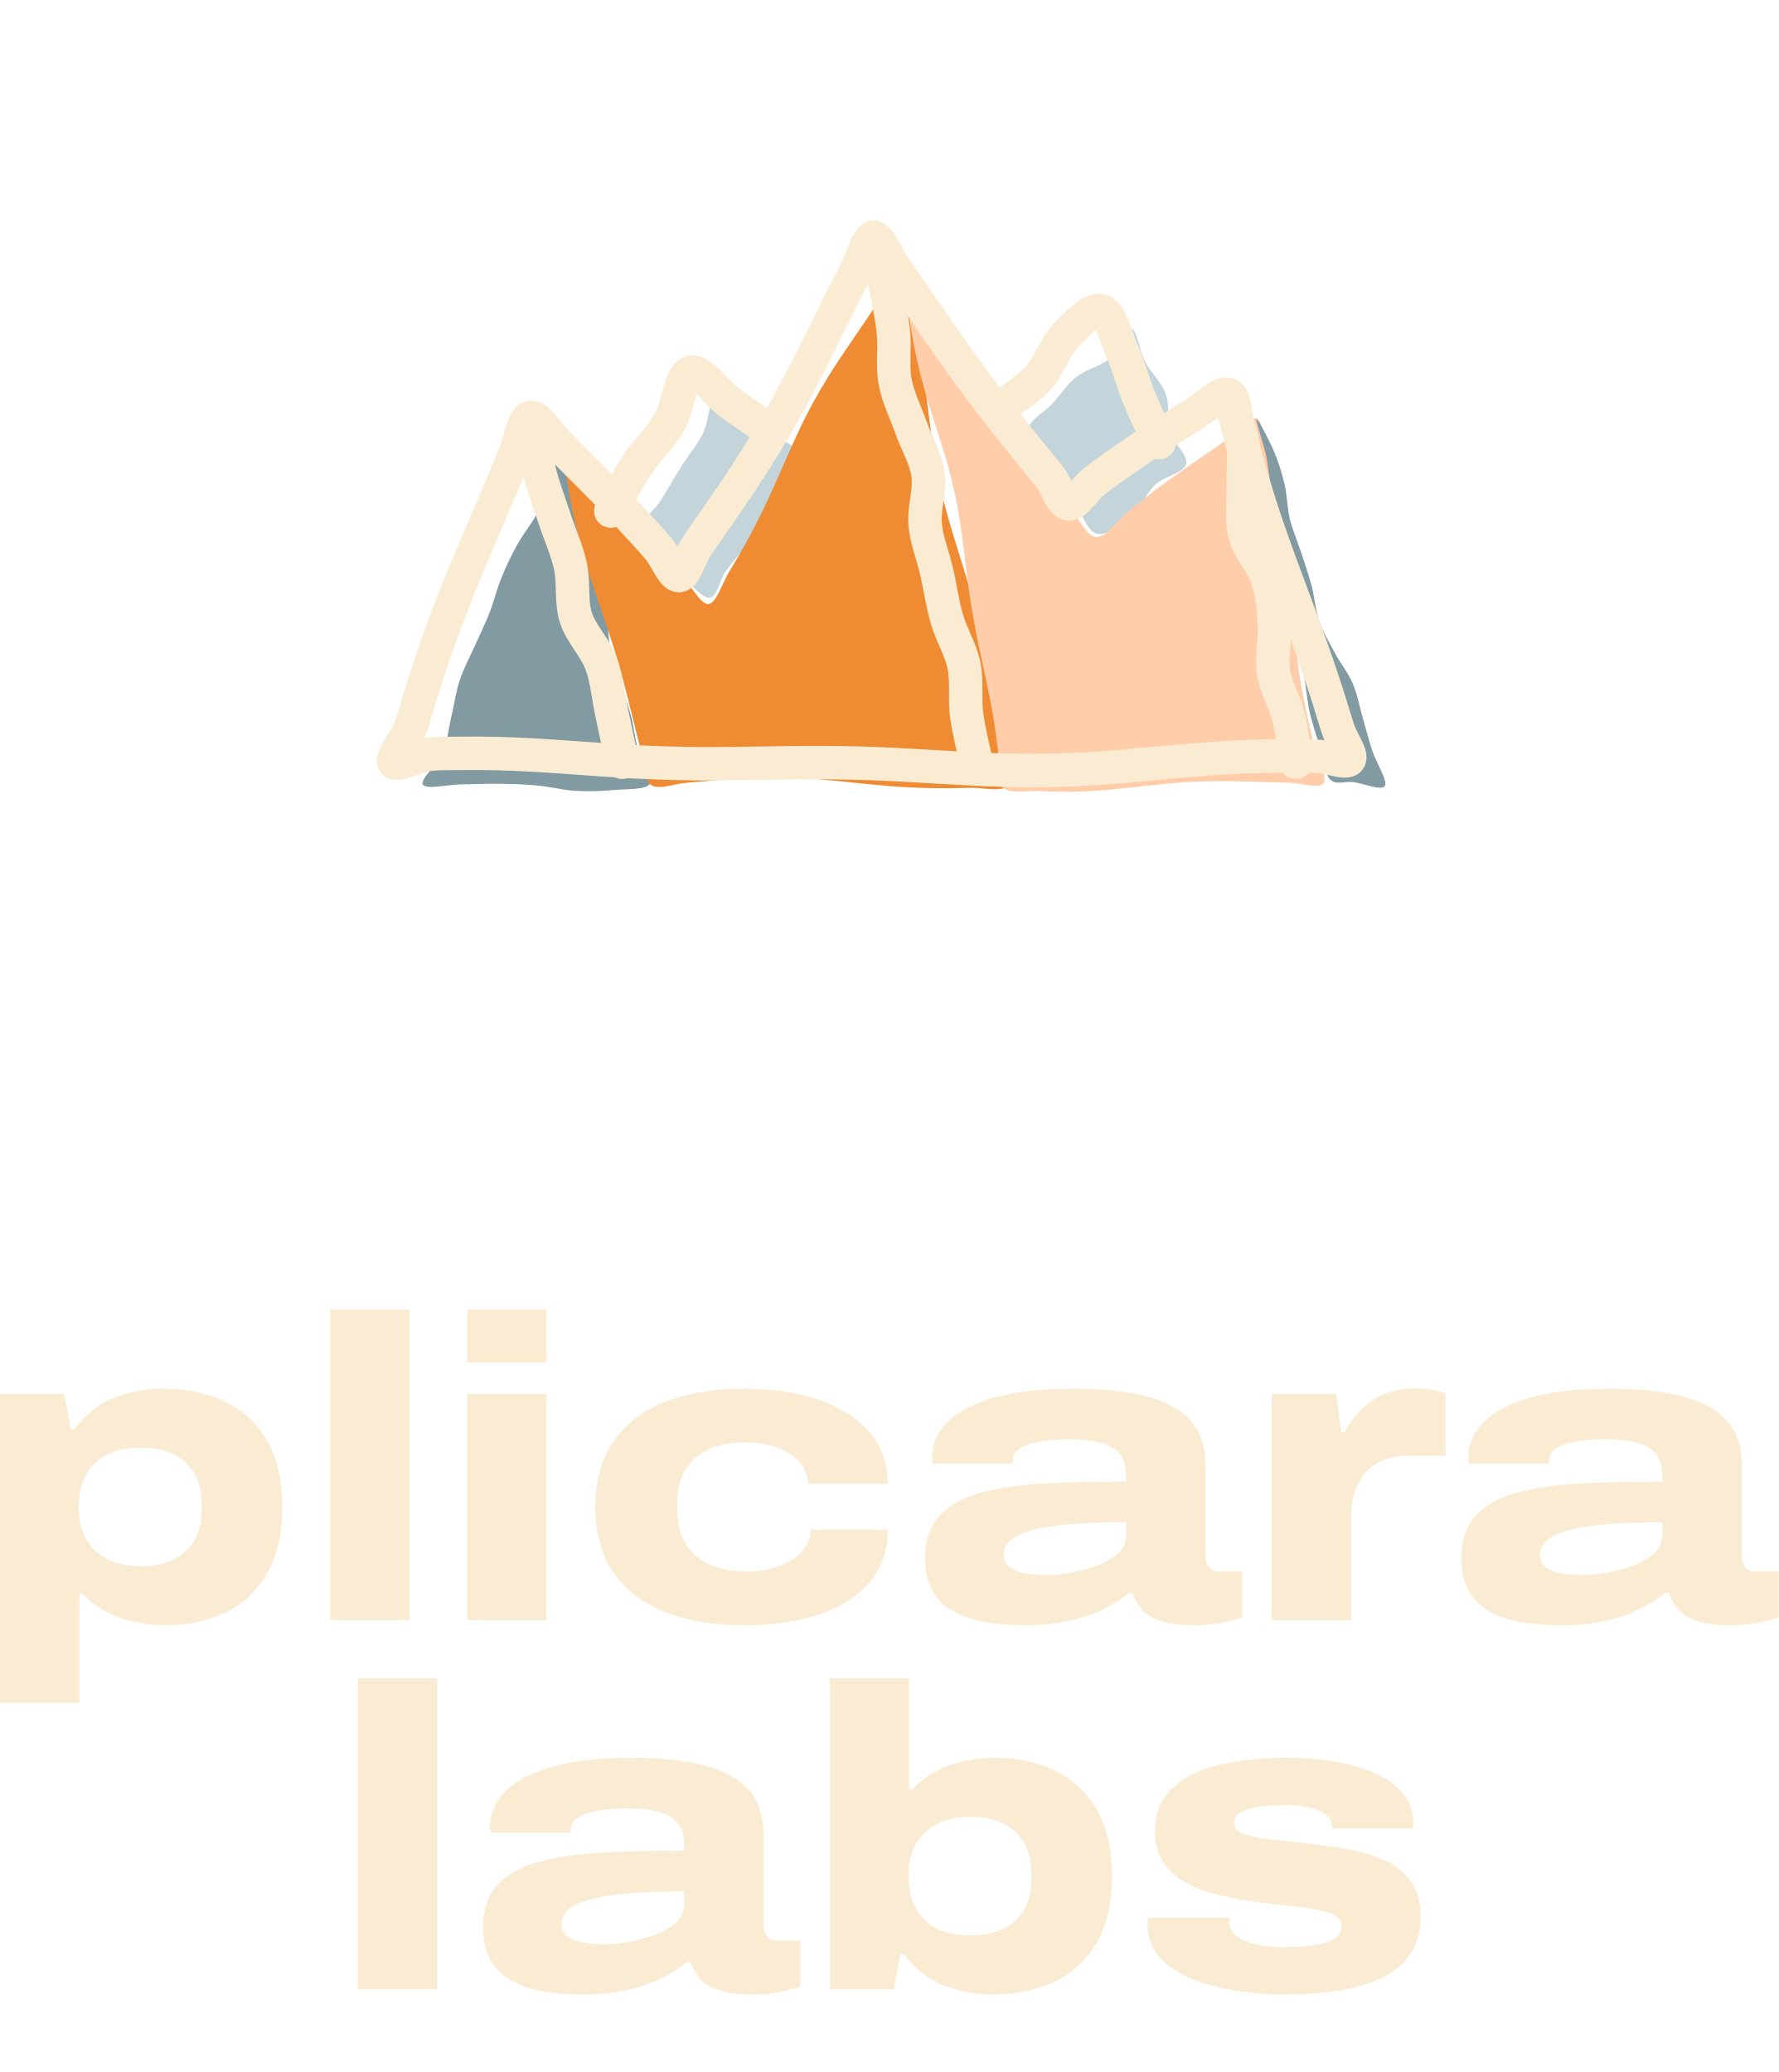
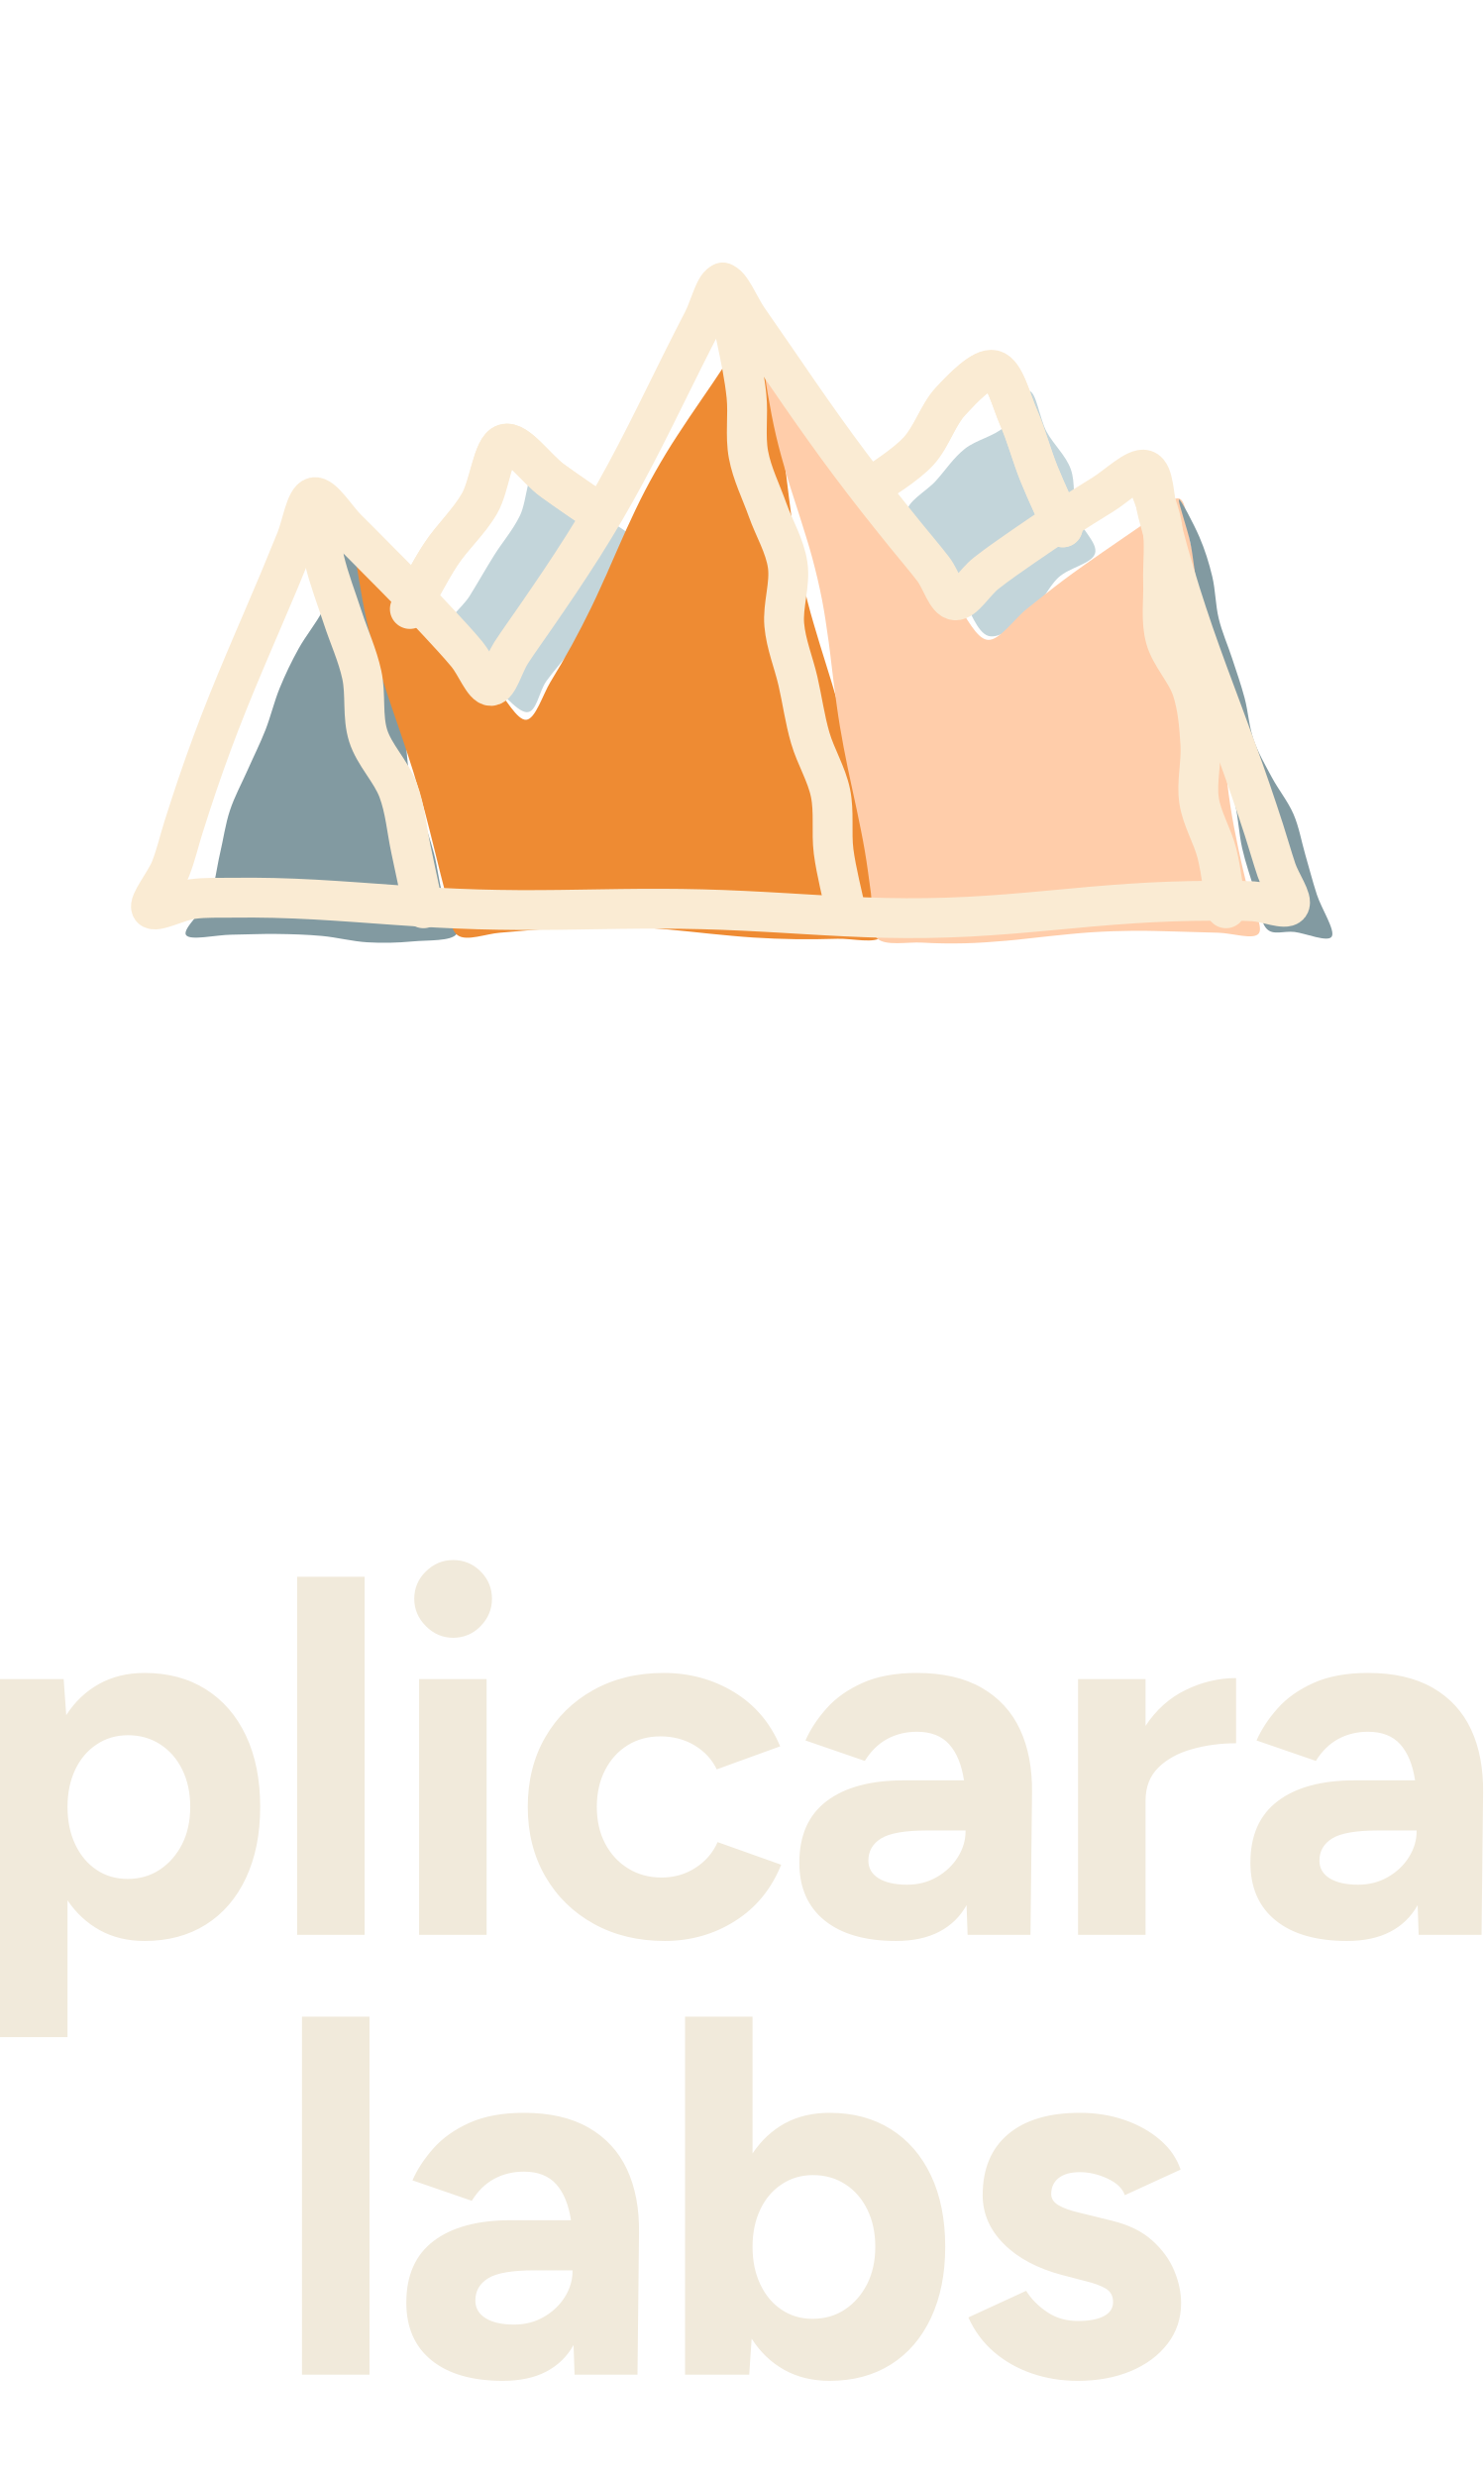
- <svg xmlns="http://www.w3.org/2000/svg" viewBox="0 0 165.7 193.08" width="165.7" height="193.08" role="img" aria-label="Plicara Labs">
-   <g transform="translate(34.85 0)">
+ <svg xmlns="http://www.w3.org/2000/svg" viewBox="0 0 116 193.71" width="116" height="193.71" role="img" aria-label="Plicara Labs">
+   <g transform="translate(10 0)">
    <g transform="translate(-6.67 -7.70) scale(0.2078)">
      <path d="M 138.24 266.24 C 137.27 261.18 144.69 256.28 147.81 251.24 C 150.94 246.20 153.84 241.03 156.99 236.00 C 160.13 230.97 163.89 226.79 166.69 221.08 C 169.49 215.36 169.58 202.30 173.79 201.73 C 178.00 201.17 185.98 212.89 191.93 217.70 C 197.88 222.50 208.19 226.44 209.48 230.56 C 210.77 234.69 202.03 237.85 199.65 242.43 C 197.28 247.02 197.44 253.31 195.23 258.07 C 193.03 262.83 189.52 266.79 186.42 271.00 C 183.33 275.21 179.53 279.33 176.65 283.34 C 173.77 287.35 172.96 295.37 169.12 295.08 C 165.29 294.78 158.77 286.38 153.62 281.58 C 148.48 276.77 139.21 271.30 138.24 266.24 Z" fill="#C3D5DA" stroke="none" transform="translate(13 10)" />
      <path d="M 312.32 220.16 C 312.01 215.86 319.58 212.06 323.22 208.02 C 326.87 203.99 329.87 199.31 334.17 195.93 C 338.46 192.54 344.97 191.34 349.00 187.72 C 353.03 184.10 355.73 173.94 358.37 174.22 C 361.01 174.50 362.25 184.52 364.85 189.42 C 367.46 194.32 372.13 198.40 374.01 203.63 C 375.89 208.85 374.62 215.49 376.14 220.77 C 377.67 226.04 384.30 231.34 383.16 235.28 C 382.03 239.22 373.45 240.56 369.34 244.41 C 365.22 248.26 362.88 254.74 358.49 258.40 C 354.10 262.06 347.28 267.64 343.01 266.38 C 338.74 265.12 335.83 256.27 332.85 250.85 C 329.86 245.42 328.51 238.95 325.09 233.83 C 321.67 228.72 312.63 224.46 312.32 220.16 Z" fill="#C3D5DA" stroke="none" transform="translate(13 10)" />
      <g fill="none" stroke="#FAEBD3" stroke-width="15.0" stroke-linecap="round" stroke-linejoin="round">
        <path d="M 138.24 266.24 C 140.19 262.80 145.60 252.23 149.94 245.62 C 154.29 239.00 160.30 233.45 164.30 226.54 C 168.29 219.64 169.33 205.64 173.92 204.19 C 178.51 202.74 185.84 213.46 191.84 217.83 C 197.84 222.20 206.91 228.30 209.92 230.40" />
        <path d="M 312.32 220.16 C 315.20 217.92 324.70 212.06 329.61 206.73 C 334.52 201.40 337.07 193.26 341.79 188.19 C 346.51 183.12 353.65 175.28 357.92 176.31 C 362.19 177.34 364.56 187.88 367.41 194.36 C 370.26 200.85 372.26 208.36 375.02 215.22 C 377.79 222.08 382.50 232.14 384.00 235.52" />
      </g>
      <path d="M 40.96 378.88 C 39.60 376.52 47.75 369.72 49.88 364.63 C 52.02 359.55 52.49 353.80 53.76 348.37 C 55.04 342.94 55.78 337.30 57.52 332.05 C 59.25 326.80 61.93 321.94 64.16 316.89 C 66.39 311.84 68.88 306.90 70.89 301.77 C 72.90 296.63 74.14 291.19 76.22 286.08 C 78.30 280.97 80.69 275.99 83.39 271.13 C 86.09 266.27 89.83 261.82 92.40 256.92 C 94.98 252.01 97.19 246.88 98.85 241.68 C 100.52 236.48 101.07 225.88 102.40 225.69 C 103.73 225.51 105.45 235.50 106.83 240.55 C 108.20 245.60 109.06 250.93 110.65 255.98 C 112.25 261.04 114.58 265.90 116.42 270.90 C 118.26 275.89 120.51 280.78 121.68 285.95 C 122.84 291.12 122.86 296.60 123.42 301.94 C 123.97 307.27 123.99 312.75 125.02 317.96 C 126.06 323.17 128.08 328.11 129.64 333.18 C 131.19 338.25 133.02 343.25 134.35 348.38 C 135.68 353.51 136.17 358.95 137.60 363.96 C 139.02 368.98 144.77 375.58 142.88 378.48 C 141.00 381.38 131.90 380.81 126.29 381.35 C 120.68 381.88 114.92 382.02 109.23 381.68 C 103.54 381.34 97.85 379.82 92.16 379.29 C 86.47 378.77 80.78 378.61 75.09 378.54 C 69.40 378.46 63.72 378.76 58.03 378.82 C 52.34 378.87 42.32 381.24 40.96 378.88 Z" fill="#829AA1" stroke="none" transform="translate(13 10)" />
      <path d="M 102.40 225.28 C 103.52 224.87 108.71 234.25 112.13 238.49 C 115.55 242.73 119.24 246.73 122.94 250.70 C 126.64 254.68 130.51 258.51 134.34 262.36 C 138.17 266.22 142.11 269.98 145.94 273.84 C 149.76 277.71 153.44 281.53 157.29 285.55 C 161.15 289.56 165.59 298.25 169.06 297.94 C 172.54 297.64 175.30 288.41 178.15 283.72 C 181.01 279.04 183.64 274.53 186.21 269.84 C 188.78 265.14 191.23 260.38 193.57 255.56 C 195.92 250.74 198.07 245.81 200.27 240.91 C 202.47 236.01 204.54 231.03 206.79 226.16 C 209.04 221.28 211.29 216.41 213.77 211.67 C 216.25 206.92 218.89 202.27 221.66 197.69 C 224.43 193.11 227.43 188.66 230.39 184.19 C 233.36 179.73 236.49 175.35 239.47 170.89 C 242.44 166.42 245.52 161.92 248.26 157.42 C 251.01 152.92 254.17 143.60 255.92 143.88 C 257.67 144.16 257.74 153.97 258.76 159.12 C 259.78 164.27 261.03 169.55 262.03 174.78 C 263.04 180.02 263.97 185.27 264.79 190.55 C 265.61 195.82 266.27 201.13 266.97 206.42 C 267.66 211.72 268.22 217.05 268.98 222.33 C 269.74 227.62 270.50 232.90 271.51 238.14 C 272.52 243.38 273.70 248.58 275.02 253.76 C 276.34 258.93 277.92 264.06 279.45 269.19 C 280.98 274.33 282.69 279.43 284.21 284.56 C 285.72 289.70 287.25 294.84 288.54 300.02 C 289.84 305.20 290.98 310.41 292.00 315.64 C 293.02 320.88 293.82 326.16 294.66 331.42 C 295.50 336.69 296.20 341.99 297.05 347.26 C 297.91 352.53 298.81 357.65 299.77 363.03 C 300.74 368.40 305.11 376.62 302.85 379.50 C 300.59 382.39 291.63 380.18 286.21 380.35 C 280.79 380.52 275.63 380.59 270.34 380.51 C 265.05 380.43 259.75 380.22 254.46 379.88 C 249.17 379.55 243.88 378.99 238.59 378.49 C 233.30 377.99 228.01 377.33 222.72 376.88 C 217.43 376.44 212.14 376.00 206.85 375.82 C 201.56 375.64 196.27 375.64 190.98 375.79 C 185.69 375.94 180.39 376.36 175.10 376.73 C 169.81 377.11 164.54 377.68 159.23 378.07 C 153.92 378.45 146.65 381.44 143.24 379.04 C 139.82 376.64 140.15 368.79 138.76 363.66 C 137.36 358.52 136.16 353.38 134.86 348.24 C 133.56 343.10 132.34 337.94 130.96 332.83 C 129.58 327.71 128.12 322.62 126.56 317.55 C 125.00 312.48 123.26 307.46 121.58 302.43 C 119.89 297.39 118.07 292.39 116.44 287.34 C 114.81 282.29 113.19 277.24 111.81 272.13 C 110.43 267.01 109.22 261.85 108.15 256.65 C 107.07 251.45 106.34 246.17 105.38 240.94 C 104.43 235.71 101.28 225.69 102.40 225.28 Z" fill="#EE8B33" stroke="none" transform="translate(13 10)" />
      <path d="M 256.00 143.36 C 257.46 142.89 262.93 152.12 266.33 156.55 C 269.72 160.98 273.04 165.46 276.37 169.94 C 279.69 174.42 283.08 178.86 286.26 183.44 C 289.44 188.02 292.52 192.67 295.47 197.42 C 298.41 202.17 301.15 207.06 303.94 211.92 C 306.74 216.77 309.37 221.74 312.23 226.55 C 315.09 231.36 317.97 236.15 321.10 240.77 C 324.23 245.39 327.37 249.76 330.99 254.27 C 334.61 258.79 338.39 267.55 342.81 267.87 C 347.23 268.19 352.74 259.94 357.50 256.18 C 362.26 252.41 366.67 248.81 371.38 245.29 C 376.08 241.77 380.91 238.43 385.72 235.06 C 390.53 231.69 395.38 228.46 400.23 225.07 C 405.09 221.67 411.72 213.66 414.84 214.69 C 417.97 215.71 417.59 225.75 418.98 231.20 C 420.36 236.65 421.85 241.97 423.16 247.38 C 424.46 252.79 425.78 258.19 426.80 263.65 C 427.83 269.12 428.65 274.62 429.32 280.14 C 429.98 285.67 430.35 291.26 430.81 296.82 C 431.27 302.39 431.54 307.99 432.08 313.54 C 432.62 319.10 433.21 324.64 434.05 330.14 C 434.88 335.63 435.96 341.08 437.10 346.52 C 438.24 351.96 439.60 357.47 440.88 362.78 C 442.16 368.08 446.66 375.80 444.77 378.35 C 442.87 380.90 434.71 378.20 429.51 378.08 C 424.31 377.95 418.89 377.75 413.58 377.63 C 408.27 377.50 402.96 377.30 397.65 377.35 C 392.34 377.40 387.03 377.58 381.72 377.92 C 376.41 378.26 371.11 378.86 365.80 379.39 C 360.49 379.91 355.18 380.64 349.87 381.08 C 344.56 381.53 339.25 381.95 333.94 382.06 C 328.63 382.18 323.49 382.12 318.01 381.80 C 312.52 381.48 304.23 383.25 301.03 380.15 C 297.83 377.06 299.55 368.68 298.79 363.22 C 298.04 357.76 297.40 352.63 296.50 347.37 C 295.61 342.11 294.50 336.89 293.42 331.67 C 292.35 326.44 291.10 321.25 290.05 316.02 C 288.99 310.80 287.96 305.57 287.09 300.30 C 286.22 295.04 285.54 289.74 284.83 284.44 C 284.13 279.14 283.61 273.81 282.87 268.52 C 282.12 263.23 281.39 257.94 280.37 252.71 C 279.35 247.47 278.12 242.28 276.74 237.12 C 275.36 231.95 273.67 226.85 272.09 221.72 C 270.50 216.60 268.73 211.51 267.22 206.37 C 265.71 201.24 264.25 196.09 263.04 190.89 C 261.83 185.69 260.86 180.45 259.95 175.19 C 259.04 169.94 258.24 164.66 257.58 159.35 C 256.93 154.05 254.54 143.83 256.00 143.36 Z" fill="#FFCDAA" stroke="none" transform="translate(13 10)" />
      <path d="M 414.72 215.04 C 415.29 214.68 420.30 224.23 422.39 229.06 C 424.48 233.89 426.05 238.90 427.27 244.03 C 428.49 249.17 428.46 254.73 429.70 259.85 C 430.94 264.98 433.10 269.79 434.73 274.78 C 436.35 279.77 438.12 284.72 439.46 289.81 C 440.80 294.90 441.08 300.36 442.78 305.32 C 444.49 310.29 447.18 314.91 449.69 319.60 C 452.20 324.29 455.75 328.62 457.84 333.45 C 459.93 338.29 460.79 343.54 462.25 348.59 C 463.72 353.64 464.97 358.58 466.64 363.74 C 468.31 368.89 473.65 377.16 472.25 379.51 C 470.85 381.85 462.32 378.27 458.24 377.79 C 454.16 377.31 450.27 379.19 447.77 376.62 C 445.27 374.04 444.78 367.39 443.24 362.33 C 441.70 357.27 439.75 351.68 438.52 346.26 C 437.30 340.83 437.11 335.21 435.89 329.79 C 434.66 324.37 432.54 319.11 431.17 313.72 C 429.80 308.32 428.18 302.97 427.66 297.41 C 427.13 291.86 428.26 286.00 428.02 280.39 C 427.78 274.78 427.28 269.22 426.22 263.76 C 425.16 258.31 422.87 253.09 421.66 247.66 C 420.45 242.23 420.14 236.64 418.98 231.20 C 417.83 225.76 414.15 215.40 414.72 215.04 Z" fill="#829AA1" stroke="none" transform="translate(13 10)" />
      <g fill="none" stroke="#FAEBD3" stroke-width="15.0" stroke-linecap="round" stroke-linejoin="round">
        <path d="M 40.96 378.88 C 39.61 376.97 46.17 369.08 48.20 363.96 C 50.22 358.83 51.44 353.38 53.12 348.11 C 54.80 342.84 56.49 337.58 58.27 332.35 C 60.05 327.13 61.89 321.92 63.81 316.75 C 65.72 311.58 67.72 306.44 69.77 301.32 C 71.82 296.20 73.95 291.11 76.09 286.03 C 78.22 280.94 80.43 275.88 82.59 270.81 C 84.75 265.73 86.94 260.67 89.07 255.58 C 91.20 250.50 93.17 245.51 95.36 240.28 C 97.54 235.05 98.97 224.86 102.18 224.18 C 105.40 223.49 110.64 232.24 114.64 236.16 C 118.63 240.09 122.32 243.86 126.15 247.72 C 129.98 251.58 133.83 255.42 137.61 259.33 C 141.39 263.23 145.16 267.15 148.84 271.14 C 152.53 275.14 156.42 279.27 159.74 283.28 C 163.06 287.28 166.00 295.29 168.77 295.20 C 171.55 295.10 173.58 287.00 176.37 282.71 C 179.16 278.42 182.47 273.87 185.51 269.44 C 188.54 265.01 191.61 260.60 194.59 256.14 C 197.56 251.68 200.52 247.20 203.38 242.67 C 206.24 238.14 209.03 233.58 211.73 228.96 C 214.43 224.34 217.04 219.67 219.58 214.96 C 222.13 210.26 224.58 205.49 227.01 200.72 C 229.45 195.96 231.81 191.14 234.19 186.34 C 236.58 181.55 238.92 176.73 241.33 171.94 C 243.73 167.15 246.17 162.35 248.62 157.63 C 251.07 152.90 253.19 143.67 256.00 143.58 C 258.82 143.50 262.36 152.56 265.53 157.11 C 268.71 161.66 271.89 166.28 275.05 170.87 C 278.22 175.46 281.35 180.08 284.53 184.66 C 287.71 189.24 290.90 193.82 294.15 198.35 C 297.39 202.89 300.68 207.40 304.03 211.86 C 307.37 216.32 310.78 220.74 314.22 225.14 C 317.67 229.54 321.18 233.88 324.68 238.24 C 328.19 242.59 332.11 247.13 335.25 251.25 C 338.39 255.38 340.19 262.72 343.50 262.99 C 346.81 263.25 350.79 256.23 355.11 252.82 C 359.42 249.41 364.58 245.87 369.40 242.52 C 374.22 239.17 379.10 235.90 384.03 232.69 C 388.96 229.49 393.79 226.41 398.95 223.27 C 404.11 220.14 411.53 212.78 414.99 213.90 C 418.45 215.01 418.24 224.76 419.71 229.98 C 421.18 235.20 422.39 240.16 423.82 245.22 C 425.26 250.28 426.75 255.32 428.32 260.33 C 429.89 265.34 431.55 270.32 433.25 275.29 C 434.96 280.25 436.75 285.19 438.55 290.12 C 440.35 295.05 442.21 299.97 444.04 304.89 C 445.86 309.81 447.71 314.73 449.50 319.67 C 451.29 324.60 453.06 329.55 454.76 334.51 C 456.47 339.48 458.12 344.46 459.74 349.46 C 461.35 354.45 462.85 359.79 464.44 364.49 C 466.03 369.20 470.74 375.71 469.28 377.67 C 467.82 379.63 460.51 376.52 455.68 376.25 C 450.85 375.98 445.44 376.04 440.32 376.05 C 435.20 376.07 430.08 376.15 424.96 376.33 C 419.84 376.50 414.72 376.78 409.60 377.11 C 404.48 377.44 399.36 377.87 394.24 378.30 C 389.12 378.74 384.00 379.25 378.88 379.71 C 373.76 380.17 368.64 380.66 363.52 381.05 C 358.40 381.44 353.28 381.81 348.16 382.06 C 343.04 382.31 337.92 382.49 332.80 382.56 C 327.68 382.64 322.56 382.60 317.44 382.50 C 312.32 382.39 307.20 382.18 302.08 381.94 C 296.96 381.71 291.84 381.39 286.72 381.10 C 281.60 380.81 276.48 380.47 271.36 380.21 C 266.24 379.94 261.12 379.68 256.00 379.49 C 250.88 379.31 245.76 379.17 240.64 379.10 C 235.52 379.03 230.40 379.03 225.28 379.05 C 220.16 379.07 215.04 379.17 209.92 379.24 C 204.80 379.31 199.68 379.42 194.56 379.47 C 189.44 379.52 184.32 379.57 179.20 379.54 C 174.08 379.51 168.96 379.43 163.84 379.28 C 158.72 379.13 153.60 378.91 148.48 378.64 C 143.36 378.37 138.24 378.02 133.12 377.67 C 128.00 377.33 122.88 376.92 117.76 376.57 C 112.64 376.23 107.52 375.86 102.40 375.59 C 97.28 375.33 92.16 375.09 87.04 374.98 C 81.92 374.86 76.80 374.83 71.68 374.90 C 66.56 374.97 61.44 374.74 56.32 375.41 C 51.20 376.07 42.31 380.79 40.96 378.88 Z" />
        <path d="M 102.40 225.28 C 103.01 229.03 104.32 240.44 106.08 247.80 C 107.84 255.17 110.63 262.26 112.97 269.47 C 115.32 276.68 118.57 283.64 120.16 291.05 C 121.76 298.46 120.27 306.69 122.55 313.92 C 124.82 321.15 131.15 327.30 133.83 334.42 C 136.51 341.54 137.05 349.23 138.64 356.64 C 140.23 364.05 142.57 375.17 143.36 378.88" />
        <path d="M 256.00 143.36 C 256.86 146.90 259.70 157.46 261.19 164.58 C 262.68 171.69 264.19 178.81 264.94 186.07 C 265.69 193.33 264.37 201.00 265.70 208.15 C 267.02 215.30 270.44 222.05 272.90 228.97 C 275.36 235.90 279.41 242.52 280.45 249.73 C 281.50 256.93 278.52 264.93 279.17 272.21 C 279.81 279.49 282.70 286.34 284.33 293.43 C 285.96 300.52 286.91 307.75 288.95 314.76 C 290.99 321.77 295.11 328.37 296.57 335.50 C 298.04 342.62 296.83 350.27 297.74 357.50 C 298.66 364.73 301.36 375.32 302.08 378.88" />
        <path d="M 414.72 215.04 C 415.83 218.36 420.23 228.14 421.40 234.99 C 422.57 241.83 421.56 249.09 421.76 256.12 C 421.97 263.15 420.82 270.43 422.63 277.16 C 424.44 283.88 430.44 289.83 432.64 296.48 C 434.83 303.14 435.35 310.11 435.79 317.09 C 436.24 324.07 434.27 331.51 435.31 338.38 C 436.35 345.25 440.36 351.57 442.05 358.32 C 443.74 365.07 444.87 375.45 445.44 378.88" />
        <path d="M 138.24 266.24 C 140.19 262.80 145.53 252.20 149.92 245.60 C 154.30 239.01 160.54 233.60 164.54 226.68 C 168.54 219.77 169.36 205.60 173.91 204.12 C 178.45 202.65 185.82 213.47 191.82 217.85 C 197.82 222.23 206.90 228.31 209.92 230.40" />
        <path d="M 312.32 220.16 C 315.24 217.96 324.94 212.30 329.82 206.94 C 334.71 201.59 336.98 193.12 341.65 188.05 C 346.33 182.99 353.57 175.51 357.87 176.56 C 362.17 177.61 364.61 187.89 367.46 194.34 C 370.31 200.79 372.22 208.38 374.98 215.24 C 377.73 222.11 382.50 232.14 384.00 235.52" />
      </g>
    </g>
  </g>
-   <g fill="#FAEBD3" transform="translate(-2.6 150.98)">
-     <path d="M2.6 7.7V-21.1H8.58L9.19 -17.8H9.54Q11.1 -19.91 13.25 -20.74Q15.39 -21.58 17.82 -21.58Q21.03 -21.58 23.53 -20.39Q26.02 -19.2 27.46 -16.76Q28.9 -14.32 28.9 -10.56Q28.9 -6.8 27.47 -4.35Q26.04 -1.9 23.58 -0.71Q21.12 0.48 17.98 0.48Q16.61 0.48 15.17 0.17Q13.74 -0.13 12.48 -0.79Q11.22 -1.44 10.31 -2.48H9.99V7.7ZM15.71 -5.03Q17.6 -5.03 18.86 -5.7Q20.11 -6.36 20.75 -7.54Q21.39 -8.71 21.39 -10.22V-10.88Q21.39 -12.43 20.75 -13.61Q20.11 -14.78 18.84 -15.43Q17.57 -16.07 15.68 -16.07Q13.79 -16.07 12.51 -15.4Q11.22 -14.72 10.59 -13.51Q9.95 -12.31 9.95 -10.7V-10.42Q9.95 -9.22 10.31 -8.23Q10.67 -7.23 11.4 -6.53Q12.13 -5.83 13.21 -5.43Q14.28 -5.03 15.71 -5.03Z M33.36 0V-28.98H40.75V0Z M46.12 -24.02V-28.98H53.51V-24.02ZM46.12 0V-21.1H53.51V0Z M71.98 0.48Q67.75 0.48 64.62 -0.74Q61.49 -1.96 59.78 -4.41Q58.06 -6.86 58.06 -10.56Q58.06 -14.26 59.78 -16.71Q61.49 -19.16 64.62 -20.37Q67.75 -21.58 71.98 -21.58Q74.74 -21.58 77.16 -21.03Q79.58 -20.48 81.42 -19.36Q83.27 -18.24 84.29 -16.57Q85.32 -14.91 85.32 -12.71H77.85Q77.85 -13.89 77.07 -14.76Q76.29 -15.63 74.97 -16.1Q73.66 -16.56 71.98 -16.56Q69.89 -16.56 68.49 -15.86Q67.09 -15.17 66.39 -13.91Q65.7 -12.65 65.7 -10.96V-10.16Q65.7 -8.49 66.41 -7.22Q67.13 -5.95 68.59 -5.25Q70.06 -4.54 72.27 -4.54Q73.92 -4.54 75.25 -5.06Q76.58 -5.58 77.36 -6.47Q78.14 -7.36 78.14 -8.44H85.32Q85.32 -6.17 84.29 -4.49Q83.25 -2.8 81.42 -1.7Q79.6 -0.6 77.17 -0.06Q74.74 0.48 71.98 0.48Z M98.08 0.48Q96.11 0.48 94.42 0.19Q92.72 -0.1 91.46 -0.8Q90.19 -1.5 89.49 -2.71Q88.79 -3.92 88.79 -5.79Q88.79 -8.32 90.16 -9.77Q91.53 -11.23 94.04 -11.9Q96.56 -12.57 99.98 -12.75Q103.4 -12.93 107.51 -12.93V-13.57Q107.51 -14.78 106.9 -15.51Q106.3 -16.23 105.11 -16.55Q103.93 -16.87 102.14 -16.87Q100.87 -16.87 99.68 -16.68Q98.49 -16.5 97.73 -16.07Q96.97 -15.64 96.97 -14.9V-14.6H89.5Q89.46 -14.76 89.45 -14.88Q89.44 -15.01 89.44 -15.19Q89.44 -17.07 90.92 -18.51Q92.4 -19.96 95.32 -20.77Q98.24 -21.58 102.54 -21.58Q106.52 -21.58 109.28 -20.89Q112.04 -20.2 113.47 -18.66Q114.9 -17.12 114.9 -14.53V-6.1Q114.9 -5.4 115.21 -4.97Q115.52 -4.54 116.21 -4.54H118.34V-0.27Q117.77 -0.04 116.53 0.22Q115.3 0.48 113.89 0.48Q111.91 0.48 110.72 0.07Q109.54 -0.33 108.95 -1.03Q108.37 -1.72 108.12 -2.56H107.8Q106.66 -1.63 105.18 -0.93Q103.69 -0.24 101.92 0.12Q100.15 0.48 98.08 0.48ZM100.16 -4.21Q101.07 -4.21 102.3 -4.42Q103.53 -4.62 104.73 -5.06Q105.93 -5.51 106.72 -6.21Q107.51 -6.91 107.51 -7.92V-9.13Q103.57 -9.13 101.04 -8.81Q98.52 -8.49 97.32 -7.83Q96.11 -7.18 96.11 -6.12Q96.11 -5.3 96.71 -4.9Q97.3 -4.49 98.23 -4.35Q99.17 -4.21 100.16 -4.21Z M121.08 0V-21.1H127.06L127.57 -17.53H127.91Q128.53 -18.81 129.5 -19.72Q130.47 -20.64 131.72 -21.12Q132.97 -21.6 134.37 -21.6Q135.18 -21.6 135.9 -21.49Q136.62 -21.38 137.27 -21.14V-15.32H133.77Q132.37 -15.32 131.36 -14.87Q130.36 -14.41 129.73 -13.64Q129.09 -12.86 128.78 -11.87Q128.47 -10.87 128.47 -9.76V0Z M148.04 0.48Q146.07 0.48 144.38 0.19Q142.68 -0.1 141.42 -0.8Q140.15 -1.5 139.45 -2.71Q138.75 -3.92 138.75 -5.79Q138.75 -8.32 140.12 -9.77Q141.49 -11.23 144 -11.9Q146.52 -12.57 149.94 -12.75Q153.36 -12.93 157.47 -12.93V-13.57Q157.47 -14.78 156.86 -15.51Q156.26 -16.23 155.07 -16.55Q153.89 -16.87 152.1 -16.87Q150.83 -16.87 149.64 -16.68Q148.45 -16.5 147.69 -16.07Q146.93 -15.64 146.93 -14.9V-14.6H139.46Q139.42 -14.76 139.41 -14.88Q139.4 -15.01 139.4 -15.19Q139.4 -17.07 140.88 -18.51Q142.36 -19.96 145.28 -20.77Q148.2 -21.58 152.5 -21.58Q156.48 -21.58 159.24 -20.89Q162 -20.2 163.43 -18.66Q164.86 -17.12 164.86 -14.53V-6.1Q164.86 -5.4 165.17 -4.97Q165.48 -4.54 166.17 -4.54H168.3V-0.27Q167.73 -0.04 166.49 0.22Q165.26 0.48 163.85 0.48Q161.87 0.48 160.68 0.07Q159.5 -0.33 158.91 -1.03Q158.33 -1.72 158.08 -2.56H157.76Q156.62 -1.63 155.14 -0.93Q153.65 -0.24 151.88 0.12Q150.11 0.48 148.04 0.48ZM150.12 -4.21Q151.03 -4.21 152.26 -4.42Q153.49 -4.62 154.69 -5.06Q155.89 -5.51 156.68 -6.21Q157.47 -6.91 157.47 -7.92V-9.13Q153.53 -9.13 151 -8.81Q148.48 -8.49 147.28 -7.83Q146.07 -7.18 146.07 -6.12Q146.07 -5.3 146.67 -4.9Q147.26 -4.49 148.19 -4.35Q149.13 -4.21 150.12 -4.21Z" />
+   <g fill="#F1EADB" transform="translate(-2.48 151.31)">
+     <path d="M2.48 8V-20H7.46L7.66 -17.18Q8.68 -18.76 10.23 -19.62Q11.78 -20.48 13.79 -20.48Q16.55 -20.48 18.58 -19.2Q20.61 -17.92 21.72 -15.57Q22.83 -13.22 22.83 -10Q22.83 -6.82 21.72 -4.45Q20.61 -2.08 18.58 -0.8Q16.55 0.48 13.79 0.48Q11.8 0.48 10.29 -0.36Q8.78 -1.19 7.76 -2.7V8ZM12.45 -4.37Q13.88 -4.37 14.97 -5.09Q16.07 -5.82 16.72 -7.08Q17.36 -8.35 17.36 -10Q17.36 -11.65 16.74 -12.91Q16.12 -14.18 15.02 -14.89Q13.92 -15.61 12.49 -15.61Q11.11 -15.61 10.04 -14.89Q8.96 -14.18 8.36 -12.91Q7.76 -11.64 7.76 -10Q7.76 -8.35 8.36 -7.08Q8.96 -5.8 10.02 -5.09Q11.08 -4.37 12.45 -4.37Z M25.72 0V-28H31V0Z M35.26 0V-20H40.54V0ZM37.92 -23.23Q36.7 -23.23 35.79 -24.14Q34.88 -25.06 34.88 -26.27Q34.88 -27.53 35.79 -28.42Q36.7 -29.31 37.92 -29.31Q39.18 -29.31 40.07 -28.42Q40.96 -27.53 40.96 -26.27Q40.96 -25.06 40.07 -24.14Q39.18 -23.23 37.92 -23.23Z M54.46 0.48Q51.34 0.48 48.92 -0.86Q46.5 -2.2 45.13 -4.57Q43.76 -6.94 43.76 -10Q43.76 -13.08 45.12 -15.44Q46.48 -17.8 48.88 -19.14Q51.28 -20.48 54.38 -20.48Q57.42 -20.48 59.88 -18.99Q62.34 -17.5 63.5 -14.74L58.54 -12.94Q57.98 -14.11 56.8 -14.82Q55.62 -15.52 54.14 -15.52Q52.68 -15.52 51.56 -14.82Q50.44 -14.12 49.8 -12.87Q49.16 -11.62 49.16 -10Q49.16 -8.38 49.81 -7.14Q50.46 -5.9 51.61 -5.19Q52.76 -4.48 54.22 -4.48Q55.69 -4.48 56.86 -5.23Q58.04 -5.98 58.61 -7.25L63.58 -5.48Q62.43 -2.63 59.97 -1.08Q57.51 0.48 54.46 0.48Z M72.56 0.48Q68.96 0.48 66.98 -1.12Q65 -2.72 65 -5.64Q65 -8.84 67.14 -10.46Q69.28 -12.08 73.16 -12.08H77.88Q77.6 -13.92 76.72 -14.9Q75.84 -15.88 74.2 -15.88Q72.92 -15.88 71.88 -15.32Q70.84 -14.76 70.12 -13.6L65.48 -15.2Q66.04 -16.48 67.12 -17.7Q68.2 -18.92 69.94 -19.7Q71.68 -20.48 74.2 -20.48Q77.24 -20.48 79.26 -19.32Q81.28 -18.16 82.26 -16.06Q83.24 -13.96 83.2 -11.08L83.08 0H78.16L78.08 -2.32Q77.32 -0.96 75.94 -0.24Q74.56 0.48 72.56 0.48ZM73.44 -3.92Q74.72 -3.92 75.76 -4.52Q76.8 -5.12 77.4 -6.08Q78 -7.04 78 -8.08V-8.16H75Q72.4 -8.16 71.4 -7.54Q70.4 -6.92 70.4 -5.8Q70.4 -4.92 71.2 -4.42Q72 -3.92 73.44 -3.92Z M86.8 0V-20H92.08V-16.34Q93.31 -18.22 95.22 -19.15Q97.13 -20.08 99.16 -20.08V-14.98Q97.33 -14.98 95.71 -14.52Q94.09 -14.07 93.08 -13.08Q92.08 -12.09 92.08 -10.5V0Z M107.84 0.48Q104.24 0.48 102.26 -1.12Q100.28 -2.72 100.28 -5.64Q100.28 -8.84 102.42 -10.46Q104.56 -12.08 108.44 -12.08H113.16Q112.88 -13.92 112 -14.9Q111.12 -15.88 109.48 -15.88Q108.2 -15.88 107.16 -15.32Q106.12 -14.76 105.4 -13.6L100.76 -15.2Q101.32 -16.48 102.4 -17.7Q103.48 -18.92 105.22 -19.7Q106.96 -20.48 109.48 -20.48Q112.52 -20.48 114.54 -19.32Q116.56 -18.16 117.54 -16.06Q118.52 -13.96 118.48 -11.08L118.36 0H113.44L113.36 -2.32Q112.6 -0.96 111.22 -0.24Q109.84 0.48 107.84 0.48ZM108.72 -3.92Q110 -3.92 111.04 -4.52Q112.08 -5.12 112.68 -6.08Q113.28 -7.04 113.28 -8.08V-8.16H110.28Q107.68 -8.16 106.68 -7.54Q105.68 -6.92 105.68 -5.8Q105.68 -4.92 106.48 -4.42Q107.28 -3.92 108.72 -3.92Z" />
  </g>
-   <g fill="#FAEBD3" transform="translate(30.74 185.38)">
-     <path d="M2.6 0V-28.98H9.99V0Z M23.56 0.48Q21.59 0.48 19.9 0.19Q18.2 -0.1 16.94 -0.8Q15.67 -1.5 14.97 -2.71Q14.27 -3.92 14.27 -5.79Q14.27 -8.32 15.64 -9.77Q17.01 -11.23 19.52 -11.9Q22.04 -12.57 25.46 -12.75Q28.88 -12.93 32.99 -12.93V-13.57Q32.99 -14.78 32.38 -15.51Q31.78 -16.23 30.59 -16.55Q29.41 -16.87 27.62 -16.87Q26.35 -16.87 25.16 -16.68Q23.97 -16.5 23.21 -16.07Q22.45 -15.64 22.45 -14.9V-14.6H14.98Q14.94 -14.76 14.93 -14.88Q14.92 -15.01 14.92 -15.19Q14.92 -17.07 16.4 -18.51Q17.88 -19.96 20.8 -20.77Q23.72 -21.58 28.02 -21.58Q32 -21.58 34.76 -20.89Q37.52 -20.2 38.95 -18.66Q40.38 -17.12 40.38 -14.53V-6.1Q40.38 -5.4 40.69 -4.97Q41 -4.54 41.69 -4.54H43.82V-0.27Q43.25 -0.04 42.01 0.22Q40.78 0.48 39.37 0.48Q37.39 0.48 36.2 0.07Q35.02 -0.33 34.43 -1.03Q33.85 -1.72 33.6 -2.56H33.28Q32.14 -1.63 30.66 -0.93Q29.17 -0.24 27.4 0.12Q25.63 0.48 23.56 0.48ZM25.64 -4.21Q26.55 -4.21 27.78 -4.42Q29.01 -4.62 30.21 -5.06Q31.41 -5.51 32.2 -6.21Q32.99 -6.91 32.99 -7.92V-9.13Q29.05 -9.13 26.52 -8.81Q24 -8.49 22.8 -7.83Q21.59 -7.18 21.59 -6.12Q21.59 -5.3 22.19 -4.9Q22.78 -4.49 23.71 -4.35Q24.65 -4.21 25.64 -4.21Z M61.78 0.48Q59.35 0.48 57.19 -0.36Q55.04 -1.2 53.47 -3.3H53.13L52.54 0H46.56V-28.98H53.95V-18.62H54.27Q55.18 -19.66 56.44 -20.31Q57.7 -20.97 59.13 -21.28Q60.57 -21.58 61.94 -21.58Q65.08 -21.58 67.54 -20.39Q70 -19.2 71.43 -16.76Q72.86 -14.32 72.86 -10.54Q72.86 -6.8 71.42 -4.35Q69.98 -1.9 67.49 -0.71Q64.99 0.48 61.78 0.48ZM59.64 -5.03Q61.53 -5.03 62.8 -5.68Q64.07 -6.32 64.71 -7.5Q65.35 -8.67 65.35 -10.22V-10.88Q65.35 -12.43 64.71 -13.59Q64.07 -14.74 62.82 -15.41Q61.56 -16.07 59.67 -16.07Q58.24 -16.07 57.17 -15.67Q56.09 -15.28 55.36 -14.57Q54.63 -13.87 54.27 -12.88Q53.91 -11.9 53.91 -10.68V-10.4Q53.91 -8.82 54.55 -7.6Q55.18 -6.38 56.47 -5.71Q57.75 -5.03 59.64 -5.03Z M88.85 0.48Q86.49 0.48 84.23 0.1Q81.97 -0.28 80.15 -1.05Q78.33 -1.82 77.25 -3.06Q76.17 -4.31 76.17 -6.05Q76.17 -6.21 76.18 -6.36Q76.19 -6.51 76.23 -6.67H83.83Q83.8 -6.56 83.8 -6.45Q83.79 -6.34 83.79 -6.26Q83.81 -5.44 84.52 -4.92Q85.22 -4.41 86.38 -4.17Q87.53 -3.93 88.87 -3.93Q90.02 -3.93 91.27 -4.06Q92.53 -4.18 93.39 -4.59Q94.25 -4.99 94.25 -5.86Q94.25 -6.75 93.11 -7.12Q91.98 -7.49 90.06 -7.7Q88.14 -7.9 85.76 -8.22Q83.97 -8.48 82.37 -8.91Q80.77 -9.34 79.53 -10.06Q78.29 -10.78 77.58 -11.92Q76.86 -13.07 76.86 -14.73Q76.86 -16.65 77.81 -17.95Q78.75 -19.26 80.43 -20.06Q82.1 -20.87 84.35 -21.22Q86.59 -21.58 89.19 -21.58Q91.47 -21.58 93.57 -21.23Q95.67 -20.89 97.33 -20.15Q98.99 -19.41 99.96 -18.27Q100.93 -17.13 100.93 -15.56Q100.93 -15.42 100.93 -15.26Q100.93 -15.09 100.89 -14.98H93.34V-15.23Q93.34 -15.91 92.72 -16.33Q92.09 -16.75 91.14 -16.96Q90.18 -17.17 89.11 -17.17Q88.69 -17.17 87.88 -17.14Q87.07 -17.11 86.23 -16.96Q85.39 -16.82 84.81 -16.49Q84.23 -16.16 84.23 -15.55Q84.23 -14.8 85.22 -14.46Q86.21 -14.12 87.82 -13.95Q89.43 -13.79 91.31 -13.57Q93.24 -13.36 95.09 -13.01Q96.94 -12.66 98.41 -11.95Q99.88 -11.23 100.75 -10Q101.61 -8.77 101.61 -6.78Q101.61 -4.71 100.66 -3.31Q99.71 -1.9 97.99 -1.07Q96.27 -0.24 93.94 0.12Q91.61 0.48 88.85 0.48Z" />
+   <g fill="#F1EADB" transform="translate(21.34 185.71)">
+     <path d="M2.28 0V-28H7.56V0Z M18 0.48Q14.4 0.48 12.42 -1.12Q10.44 -2.72 10.44 -5.64Q10.44 -8.84 12.58 -10.46Q14.72 -12.08 18.6 -12.08H23.32Q23.04 -13.92 22.16 -14.9Q21.28 -15.88 19.64 -15.88Q18.36 -15.88 17.32 -15.32Q16.28 -14.76 15.56 -13.6L10.92 -15.2Q11.48 -16.48 12.56 -17.7Q13.64 -18.92 15.38 -19.7Q17.12 -20.48 19.64 -20.48Q22.68 -20.48 24.7 -19.32Q26.72 -18.16 27.7 -16.06Q28.68 -13.96 28.64 -11.08L28.52 0H23.6L23.52 -2.32Q22.76 -0.96 21.38 -0.24Q20 0.48 18 0.48ZM18.88 -3.92Q20.16 -3.92 21.2 -4.52Q22.24 -5.12 22.84 -6.08Q23.44 -7.04 23.44 -8.08V-8.16H20.44Q17.84 -8.16 16.84 -7.54Q15.84 -6.92 15.84 -5.8Q15.84 -4.92 16.64 -4.42Q17.44 -3.92 18.88 -3.92Z M43.55 0.48Q41.54 0.48 40 -0.38Q38.46 -1.24 37.45 -2.82L37.26 0H32.24V-28H37.52V-17.3Q38.54 -18.83 40.05 -19.66Q41.56 -20.48 43.55 -20.48Q46.31 -20.48 48.34 -19.2Q50.37 -17.92 51.48 -15.57Q52.59 -13.22 52.59 -10Q52.59 -6.82 51.48 -4.45Q50.37 -2.08 48.34 -0.8Q46.31 0.48 43.55 0.48ZM42.21 -4.37Q43.64 -4.37 44.73 -5.09Q45.83 -5.82 46.48 -7.08Q47.12 -8.35 47.12 -10Q47.12 -11.65 46.5 -12.91Q45.88 -14.18 44.78 -14.89Q43.68 -15.61 42.25 -15.61Q40.87 -15.61 39.8 -14.89Q38.72 -14.18 38.12 -12.91Q37.52 -11.64 37.52 -10Q37.52 -8.35 38.12 -7.08Q38.72 -5.8 39.78 -5.09Q40.84 -4.37 42.21 -4.37Z M62.96 0.48Q61.04 0.48 59.36 -0.1Q57.68 -0.68 56.4 -1.78Q55.12 -2.88 54.4 -4.48L58.92 -6.56Q59.52 -5.6 60.56 -4.9Q61.6 -4.2 62.96 -4.2Q64.28 -4.2 65 -4.58Q65.72 -4.96 65.72 -5.68Q65.72 -6.4 65.14 -6.74Q64.56 -7.08 63.56 -7.32L61.72 -7.8Q58.84 -8.56 57.18 -10.22Q55.52 -11.88 55.52 -14.04Q55.52 -17.12 57.5 -18.8Q59.48 -20.48 63.12 -20.48Q65 -20.48 66.62 -19.92Q68.24 -19.36 69.4 -18.36Q70.56 -17.36 71 -16.04L66.64 -14.04Q66.36 -14.84 65.28 -15.34Q64.2 -15.84 63.12 -15.84Q62.04 -15.84 61.46 -15.38Q60.88 -14.92 60.88 -14.12Q60.88 -13.6 61.44 -13.26Q62 -12.92 63.04 -12.68L65.64 -12.04Q67.6 -11.56 68.78 -10.5Q69.96 -9.44 70.5 -8.14Q71.04 -6.84 71.04 -5.6Q71.04 -3.8 69.98 -2.42Q68.92 -1.04 67.1 -0.28Q65.28 0.48 62.96 0.48Z" />
  </g>
</svg>
